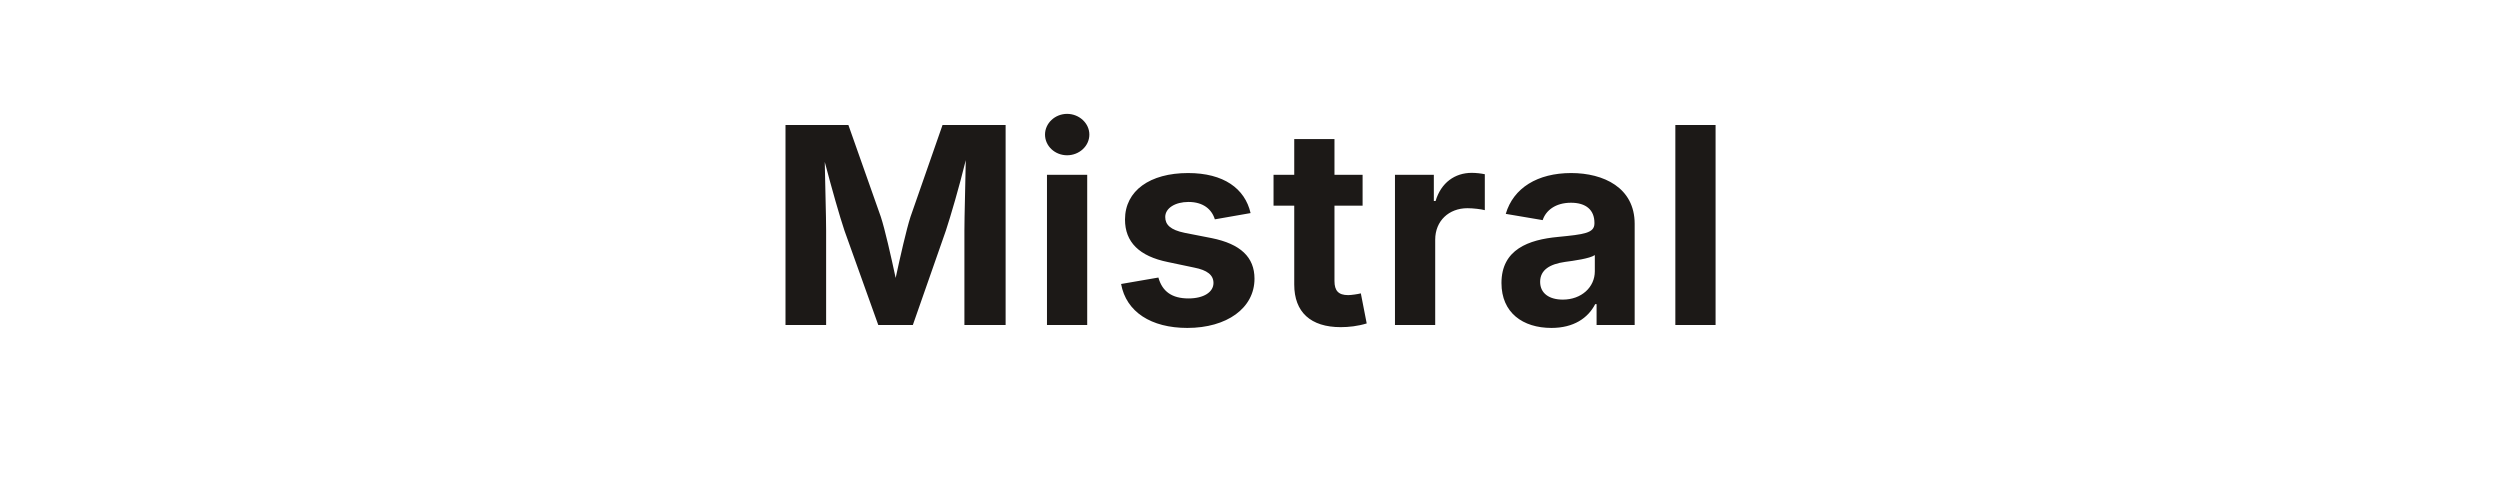
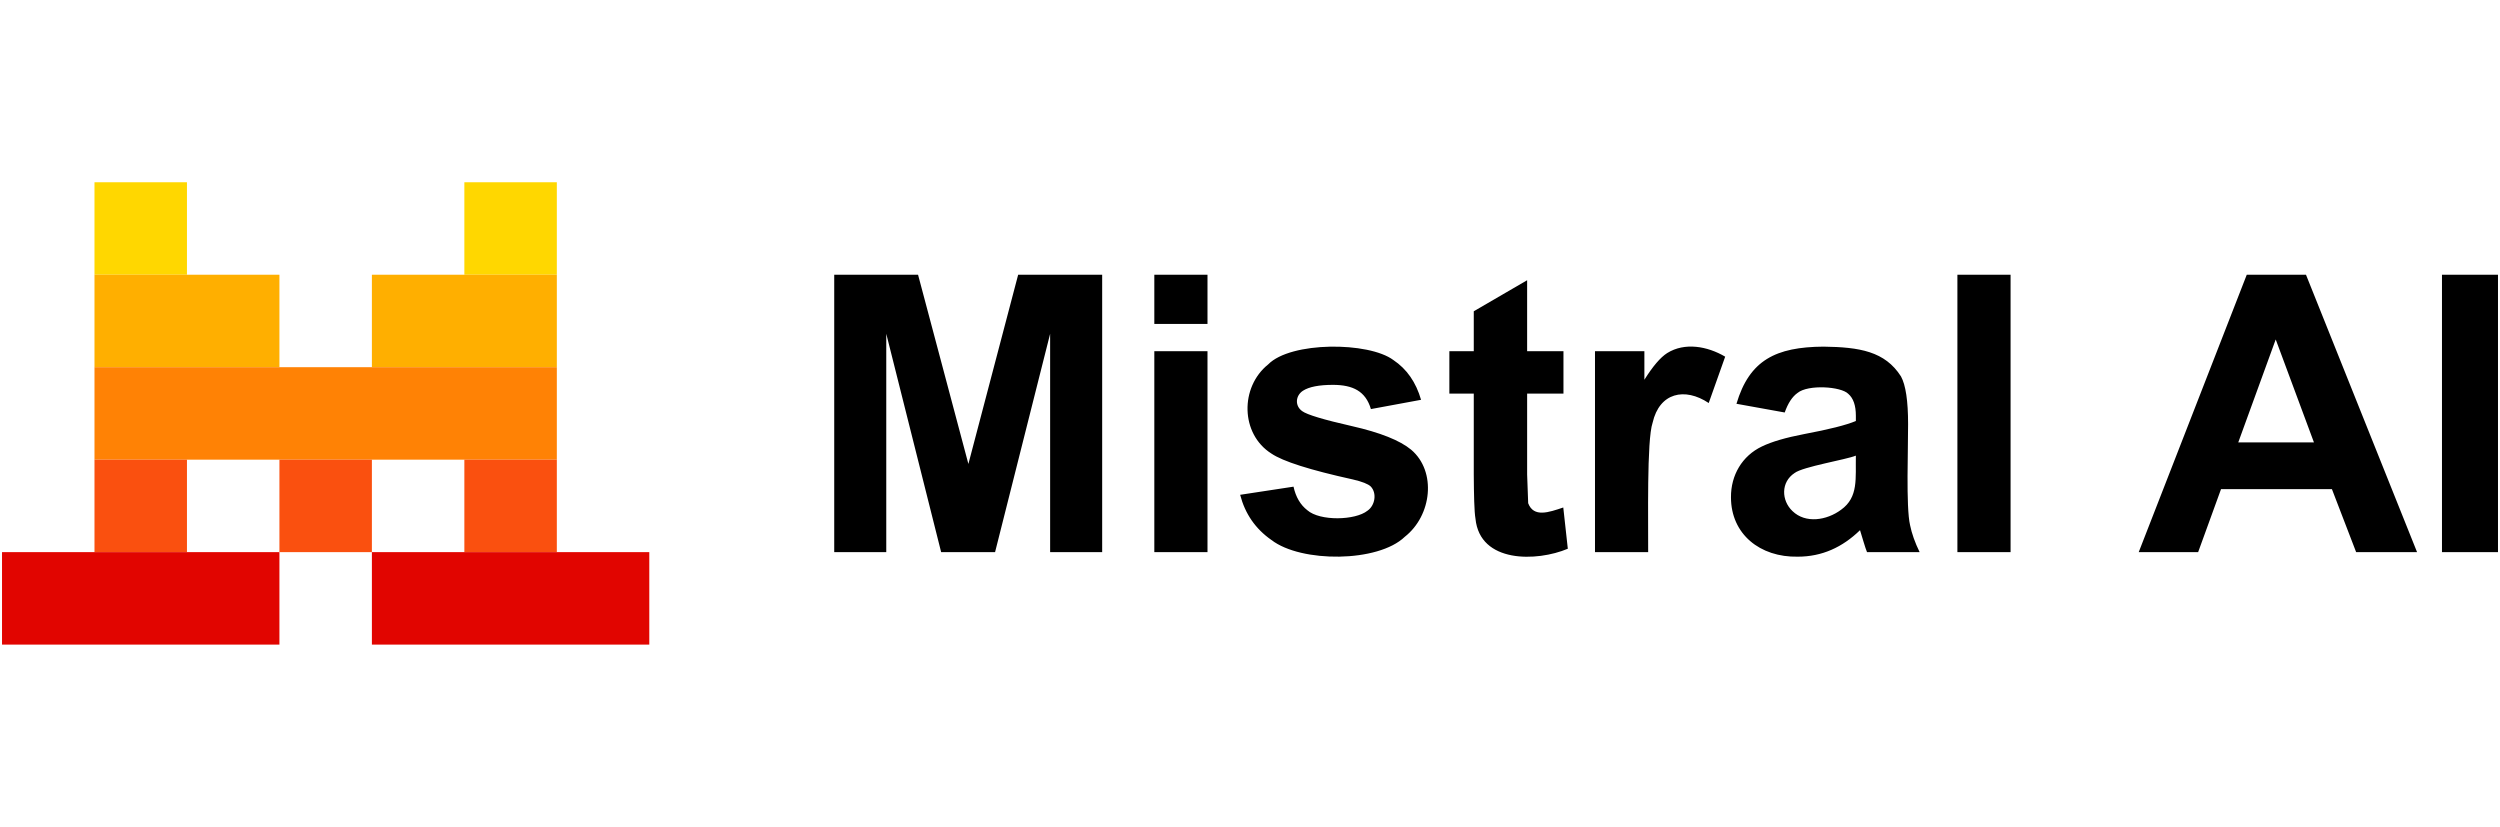
- <svg xmlns="http://www.w3.org/2000/svg" viewBox="0 0 200 40" width="200" height="40">
-   <text x="100" y="26" font-family="system-ui, -apple-system, sans-serif" font-size="22" font-weight="700" fill="#1c1917" text-anchor="middle" letter-spacing="0.5">Mistral</text>
+ <svg xmlns="http://www.w3.org/2000/svg" width="652.728" height="215.885">
+   <g transform="matrix(.796709 0 0 .796709 61.56299 176.0513)">
+     <path d="M-46.307-161.245h30.303v30.303h-30.303zm121.212 0h30.303v30.303H74.905z" fill="gold" />
+     <path d="M-46.307-130.942h60.606v30.303h-60.606zm90.909 0h60.606v30.303H44.602z" fill="#ffaf00" />
+     <path fill="#ff8205" d="M-46.307-100.639h151.515v30.303H-46.307z" />
+     <path d="M-46.307-70.336h30.303v30.303h-30.303zm60.606 0h30.303v30.303H14.299zm60.606 0h30.303v30.303H74.905z" fill="#fa500f" />
+     <path d="M-76.61-40.033h90.909V-9.73H-76.61zm121.212 0h90.909V-9.73H44.602z" fill="#e10500" />
+     <path d="M196.115-40.032v-90.908h27.471l16.495 62.01 16.309-62.01h27.533v90.908H266.87v-71.561l-18.045 71.561h-17.673l-17.983-71.561v71.561zm104.898-74.785v-16.123h17.425v16.123zm0 74.785v-65.855h17.425v65.855zm28.129-18.789l17.487-2.667c.744 3.391 2.252 5.964 4.526 7.721 4.138 3.633 15.743 3.346 19.72.155 2.467-1.697 3.161-5.744 1.054-7.938-.868-.826-2.812-1.591-5.829-2.295-14.056-3.101-22.965-5.932-26.726-8.495-10.142-6.41-10.337-21.758-1.054-29.207 7.38-7.557 32.93-7.48 41.051-1.426 4.382 2.935 7.399 7.276 9.054 13.022l-16.433 3.038c-1.73-5.891-5.942-7.922-12.402-7.937-4.589 0-7.875.641-9.859 1.922-2.475 1.606-2.728 4.95-.248 6.697 1.57 1.158 6.996 2.791 16.277 4.899s15.761 4.692 19.44 7.751c8.359 7.117 6.777 21.549-2.109 28.525-8.755 8.446-33.934 8.546-43.686 1.054-5.23-3.637-8.65-8.578-10.263-14.82h0zm133.71 18.789h-17.426v-65.855h16.186v9.364c2.769-4.423 5.26-7.338 7.472-8.744 5.761-3.598 13.184-2.252 19.007 1.178l-5.396 15.192c-7.873-5.237-16.142-3.404-18.386 6.45-1.965 5.68-1.379 32.603-1.457 42.415zM507.6-85.796l-15.812-2.853c4.252-14.32 12.917-18.614 28.524-18.727 11.787.156 20.15 1.523 25.394 9.766 1.551 2.832 2.326 8.031 2.326 15.596.054 7.266-.747 27.225.65 33.145.559 2.75 1.602 5.695 3.132 8.837h-17.239c-.519-1.146-1.725-5.403-2.294-7.193-5.777 5.609-12.456 8.677-20.401 8.682-12.356.246-21.898-7.375-21.891-19.472-.046-7.228 3.646-13.55 10.14-16.649 3.203-1.551 7.822-2.904 13.859-4.062 8.144-1.529 13.786-2.956 16.929-4.279v-1.736c0-3.349-.827-5.736-2.48-7.162-2.387-2.445-13.197-3.124-16.619-.31-1.736 1.22-3.143 3.359-4.217 6.418h-.001zm23.316 14.138c-3.173 1.323-17.356 3.61-20.092 5.705-4.515 2.968-4.351 8.993-.682 12.465 4.268 4.145 11.21 3.079 15.936-.435 5.765-4.13 4.689-10.312 4.837-17.735zm33.276 31.626v-90.908h17.426v90.908zm150.639 0h-19.968l-7.937-20.649h-36.339l-7.503 20.649h-19.472l35.408-90.908h19.409l36.4 90.908zm-33.796-35.966l-12.526-33.734-12.277 33.734h24.804zm41.958 35.966v-90.908h18.355v90.908zm-287.899-65.855v13.891h-11.905v26.54l.341 9.395c1.819 4.772 6.759 2.989 11.503 1.396l1.488 13.519c-10.133 4.285-28.813 4.791-30.262-9.859-.401-2.255-.517-7.938-.558-14.449v-26.54h-8v-13.891h8v-13.084l17.487-10.169v23.254h11.905z" />
+   </g>
</svg>
